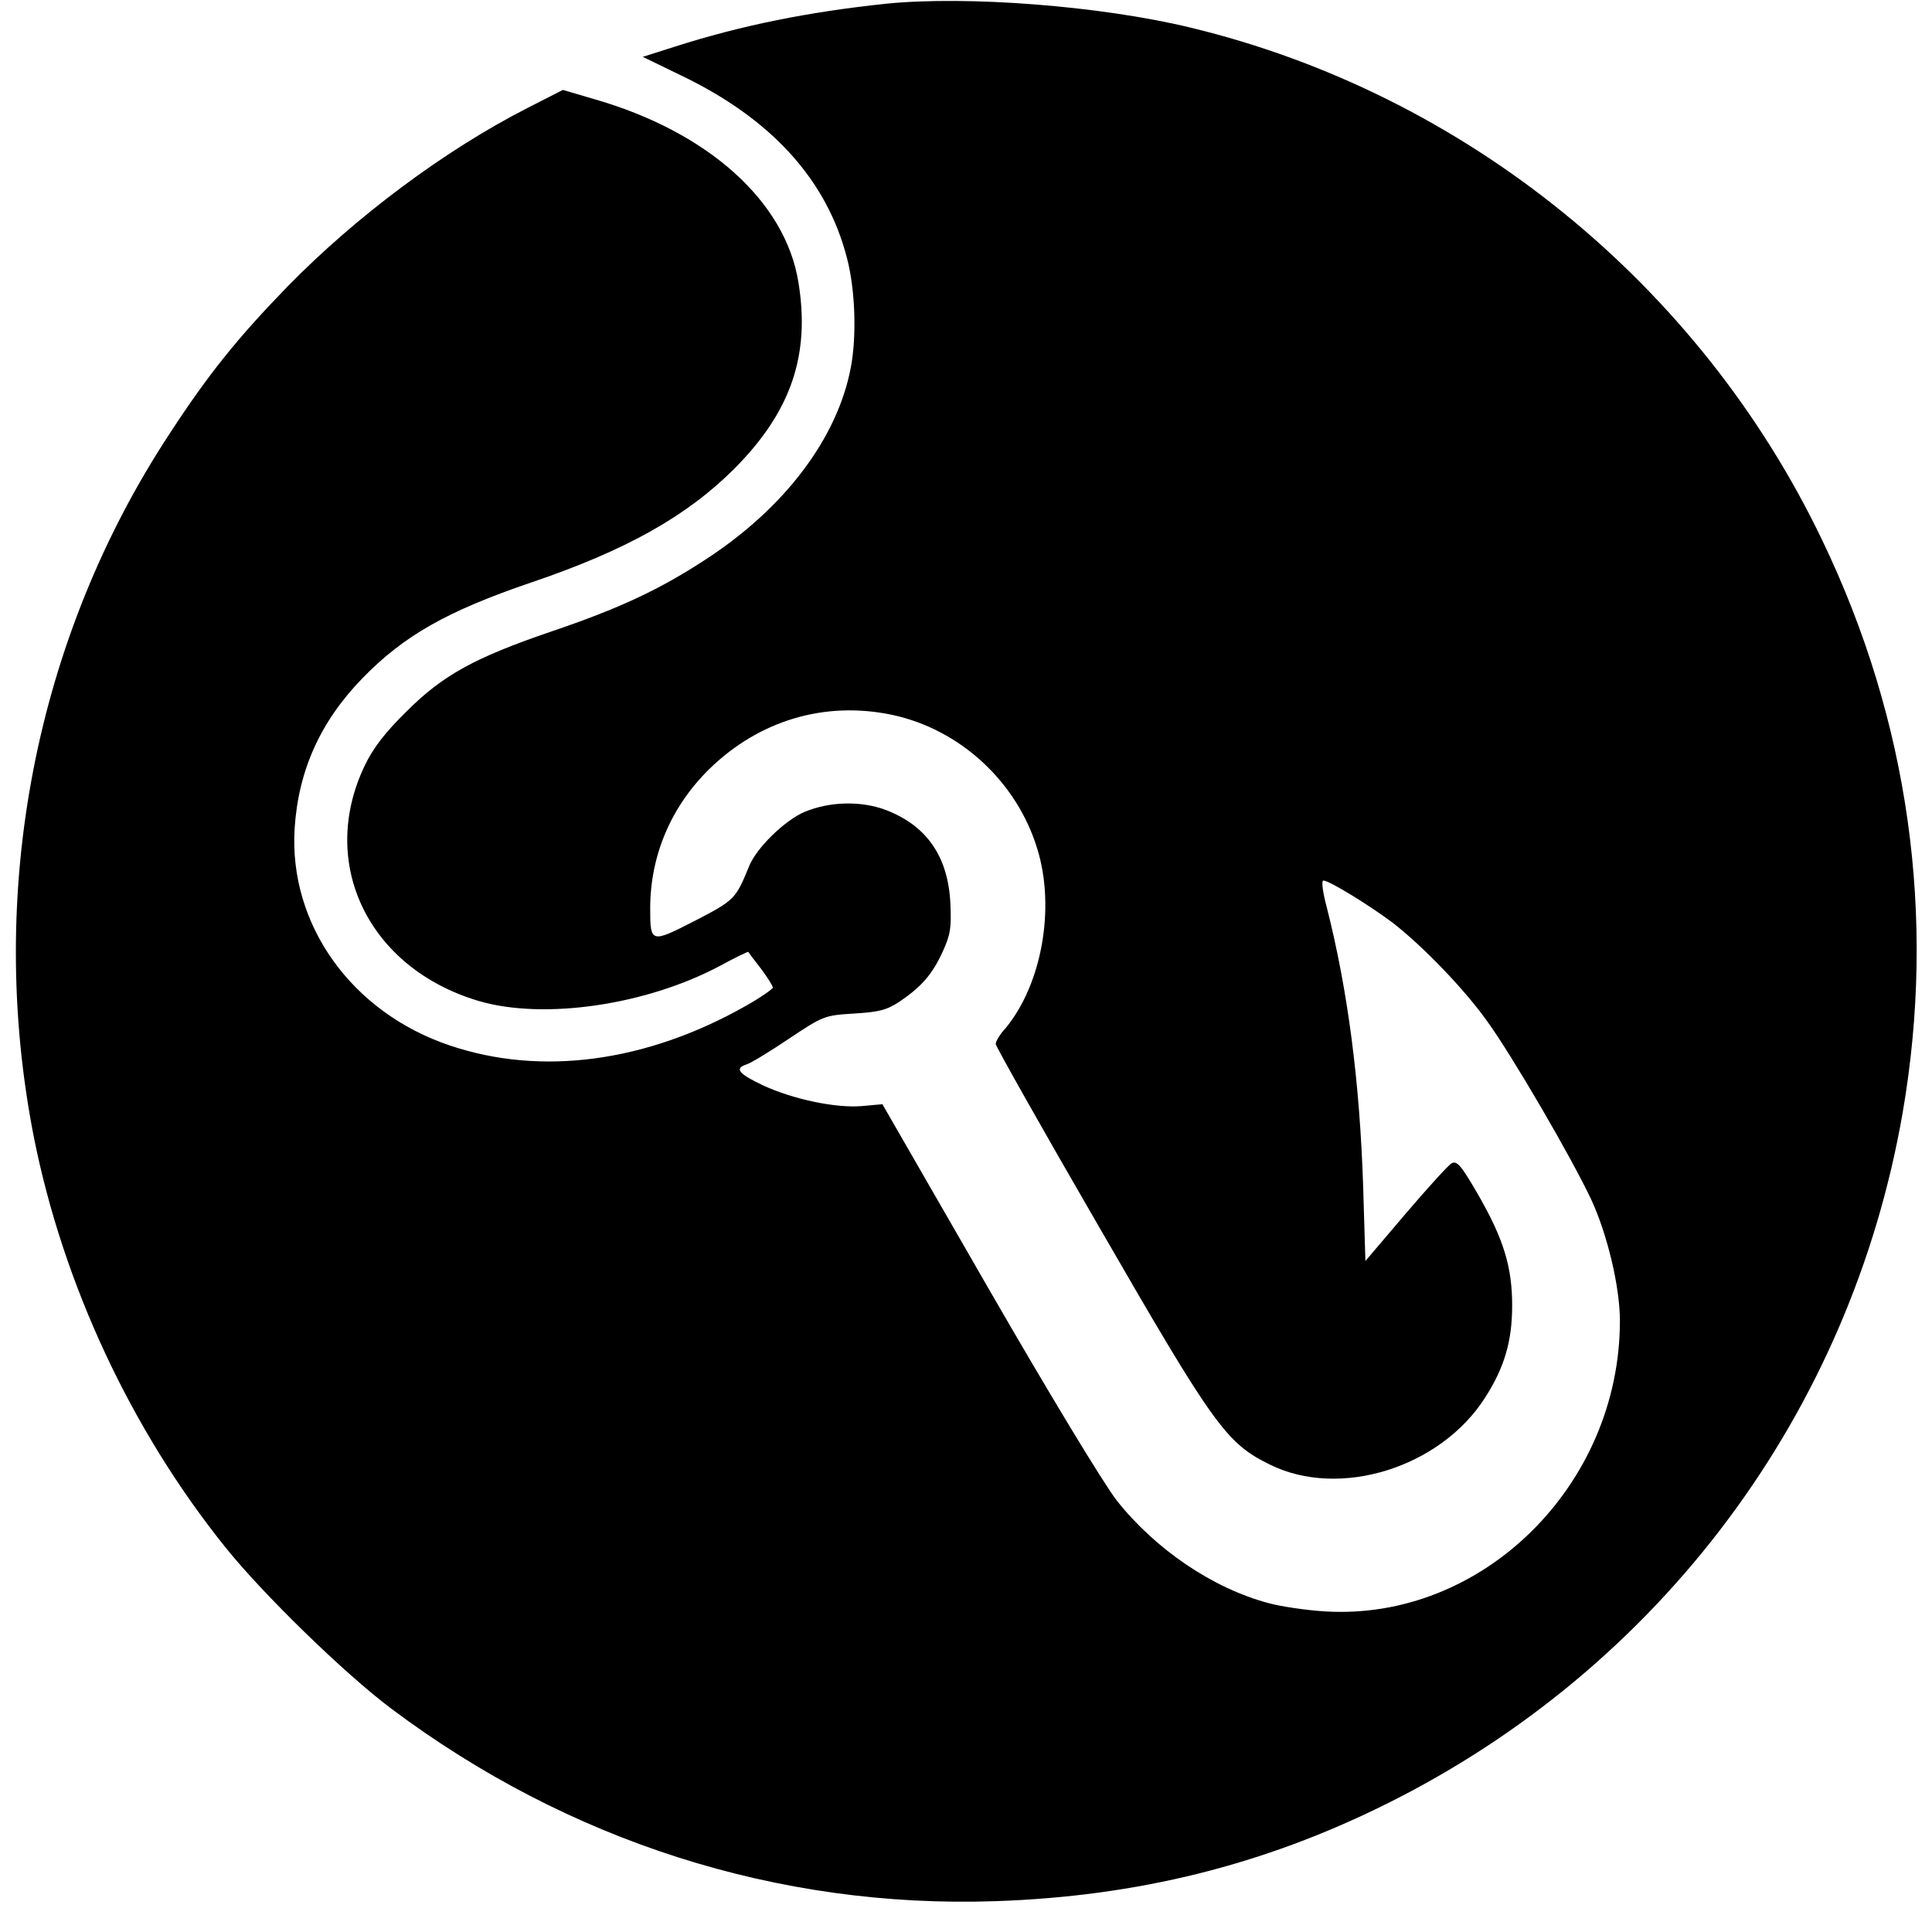
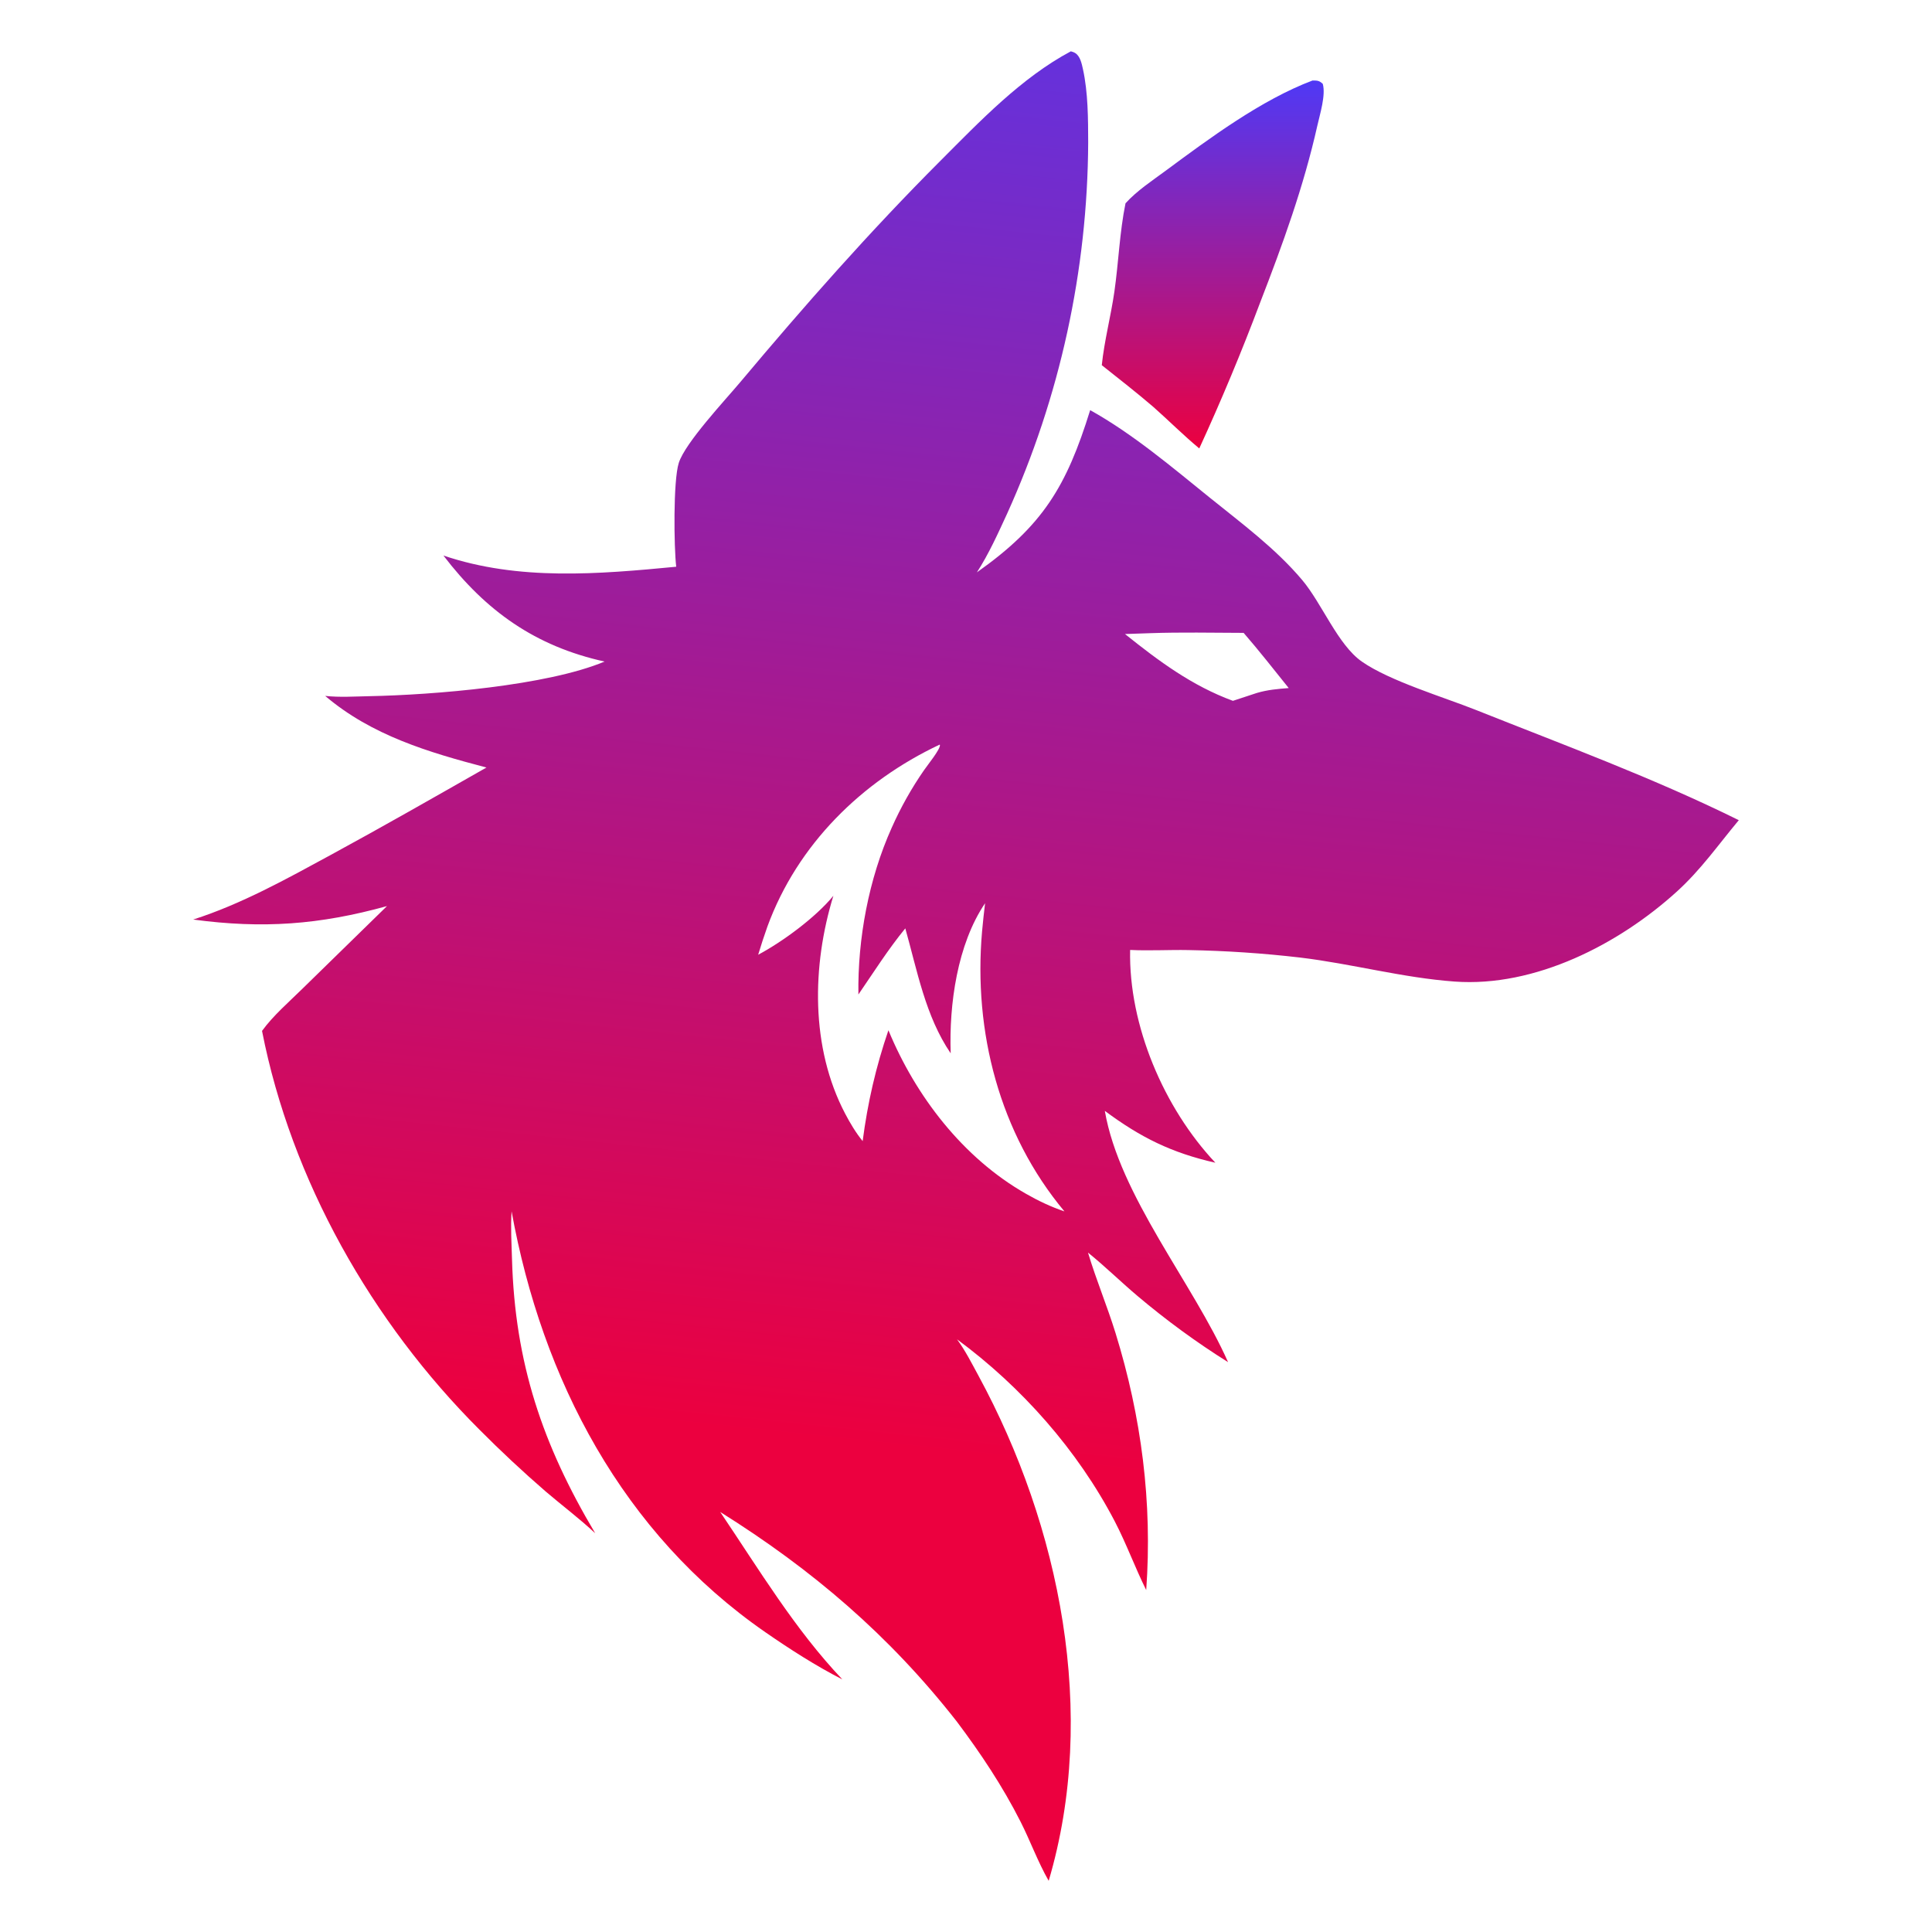
- <svg xmlns="http://www.w3.org/2000/svg" version="1.0" width="520pt" height="520pt" viewBox="0 0 520 520" preserveAspectRatio="xMidYMid meet">
-   <g transform="translate(0,520) scale(0.1,-0.1)" fill="#000000" stroke="none">
-     <path d="M2385 5190 c-208 -22 -389 -58 -570 -116 l-85 -27 101 -49 c245 -117 395 -282 449 -494 22 -85 26 -209 10 -293 -36 -190 -177 -377 -388 -515 -125 -82 -233 -133 -419 -196 -205 -70 -291 -117 -389 -215 -58 -57 -90 -99 -112 -145 -127 -264 10 -546 306 -634 176 -52 453 -11 651 95 40 22 74 38 75 37 1 -2 16 -22 34 -45 17 -23 32 -46 32 -51 0 -4 -33 -27 -72 -49 -268 -152 -551 -190 -797 -107 -265 89 -434 326 -418 584 10 156 69 288 183 405 111 114 227 180 453 257 257 87 420 179 548 307 152 153 204 305 172 501 -35 218 -243 405 -549 493 l-85 25 -96 -49 c-223 -114 -461 -292 -645 -480 -134 -138 -213 -236 -316 -394 -364 -552 -496 -1237 -367 -1895 79 -397 262 -789 516 -1105 102 -127 320 -339 445 -433 477 -358 1043 -539 1628 -519 381 13 720 97 1050 261 738 366 1251 1053 1391 1861 91 527 17 1055 -216 1540 -330 690 -962 1203 -1702 1381 -240 58 -599 86 -818 64z m16 -1914 c183 -39 336 -180 391 -361 49 -159 12 -365 -86 -483 -15 -16 -26 -35 -26 -42 0 -6 125 -228 278 -492 310 -537 342 -582 460 -640 188 -93 459 -8 579 180 52 81 73 152 73 248 0 104 -23 180 -93 301 -44 76 -56 90 -70 82 -9 -5 -65 -67 -124 -136 l-108 -127 -6 199 c-9 281 -41 529 -98 753 -11 41 -15 72 -9 72 16 0 126 -68 187 -114 82 -64 192 -178 254 -265 68 -94 227 -367 280 -480 43 -93 77 -234 77 -326 0 -443 -371 -809 -795 -782 -49 3 -117 13 -150 22 -151 40 -305 145 -409 276 -35 45 -180 284 -346 572 l-285 495 -55 -5 c-70 -6 -185 18 -267 56 -65 31 -77 45 -44 56 11 3 62 34 114 69 93 62 96 63 175 68 67 4 88 9 123 32 59 40 88 73 116 134 21 46 24 64 21 130 -6 127 -64 210 -174 252 -67 25 -150 23 -218 -5 -54 -23 -130 -97 -150 -147 -36 -88 -39 -91 -145 -146 -119 -61 -121 -61 -121 33 0 142 56 274 159 375 134 131 311 184 492 146z" />
-   </g>
+ <svg xmlns="http://www.w3.org/2000/svg" width="640" height="640" viewBox="0 0 640 640" fill="none">
+   <path d="M354.732 17C355.318 17.188 355.659 17.254 356.176 17.572C357.835 18.588 358.347 21.119 358.741 22.912C360.441 30.653 360.455 39.347 360.476 47.234C360.264 89.624 351.12 131.494 333.641 170.113C330.613 176.675 327.544 183.532 323.606 189.603C345.488 174.128 353.286 161.137 361.134 135.864C375.339 143.779 388.249 154.765 400.861 164.939C411.406 173.446 422.577 181.711 431.365 192.135C437.92 199.91 443.174 213.602 451.131 219.159C460.344 225.594 478.107 230.875 489.042 235.232C518.265 246.879 547.775 257.73 576 271.695C569.173 279.874 563.512 288.043 555.509 295.317C536.287 312.789 508.547 327.085 481.876 325.156C464.765 323.92 447.824 319.268 430.752 317.21C418.432 315.774 406.048 314.944 393.646 314.724C387.219 314.601 380.79 314.997 374.368 314.683C373.855 339.673 385.561 367.046 402.605 385.171C388.069 381.864 377.916 376.848 365.988 367.991C370.789 396.049 395.307 425.244 406.81 451.224C396.382 444.713 386.218 437.252 376.832 429.322C371.271 424.623 366.078 419.514 360.412 414.935C363.103 423.925 366.755 432.611 369.53 441.577C378.104 469.286 381.793 497.773 379.696 526.72C375.976 519.261 373.145 511.383 369.276 503.963C357.002 480.421 338.368 459.38 317.03 443.663C319.755 447.362 321.948 451.701 324.141 455.741C351.176 505.553 363.771 567.719 347.391 623.043C343.821 616.819 341.323 609.871 338.072 603.457C332.074 591.624 324.887 580.847 316.935 570.257C294.626 541.778 269.168 520.006 238.576 500.855C251.309 519.72 263.291 539.733 279.034 556.322C270.37 551.915 261.532 546.23 253.535 540.693C206.256 507.958 179.593 457.005 169.47 401.267C169.125 406.501 169.456 411.845 169.605 417.087C170.578 451.486 179.663 478.487 197.168 507.907C191.955 503.016 186.112 498.655 180.676 493.996C173.141 487.469 165.853 480.663 158.827 473.591C123.207 438.012 96.494 391.023 86.801 341.501C90.499 336.407 95.748 331.9 100.243 327.469L128.195 300.153C105.849 306.34 87.042 307.711 64 304.609C79.852 299.545 94.908 291.173 109.496 283.246C126.863 273.808 143.973 264.027 161.148 254.249C142.005 249.231 123.095 243.613 107.719 230.529C112.496 231.051 117.47 230.715 122.272 230.62C143.702 230.197 181.161 227.138 200.286 219.15C177.355 214.094 160.948 202.421 146.889 184.027C171.84 192.478 198.302 190.196 224.005 187.737C223.246 181.301 222.982 159.267 224.848 153.364C226.962 146.681 240.225 132.546 245.271 126.531C266.535 101.188 288.166 76.646 311.561 53.23C324.647 40.133 338.283 25.78 354.732 17ZM251.151 316.273C259.285 311.939 270.203 303.891 276.067 296.742C268.942 319.931 268.475 347.016 279.959 368.9C281.621 372.067 283.503 375.229 285.766 378.008C287.416 365.297 290.144 353.422 294.302 341.281C303.343 363.172 319.055 383.579 339.774 395.4C343.908 397.774 348.089 399.763 352.609 401.292C331.073 375.501 322.418 341.732 325.317 308.6C325.603 305.462 325.938 302.33 326.319 299.202C317.094 312.847 314.366 332.744 314.927 348.927C306.565 336.656 303.848 321.55 299.893 307.532C294.224 314.45 289.415 322.069 284.356 329.437C284.081 310.949 287.794 291.095 295.393 274.192C298.353 267.514 301.938 261.129 306.1 255.125C307.226 253.468 311.544 248.191 311.365 246.773L311.254 246.673C285.426 258.842 264.158 279.775 254.219 306.917C253.121 310.011 252.097 313.131 251.151 316.273ZM380.907 209.752L372.67 210.032C383.855 218.99 394.835 227.163 408.419 232.162L416.326 229.558C419.888 228.504 423.218 228.22 426.904 227.927C421.975 221.8 417.124 215.586 411.97 209.647C401.63 209.622 391.24 209.385 380.907 209.752Z" fill="url(#paint0_linear_310_7)" />
+   <path d="M434.783 26.668C436.407 26.673 437.015 26.682 438.187 27.782C439.231 31.49 437.251 37.774 436.389 41.613C431.855 61.815 424.936 80.869 417.475 100.125C411.316 116.5 404.578 132.65 397.273 148.547C392.028 144.2 387.128 139.279 382.011 134.757C376.467 130.003 370.697 125.514 364.981 120.97C365.824 112.822 367.994 104.724 369.157 96.594C370.542 86.91 370.884 76.913 372.84 67.347C376.585 63.193 381.722 59.827 386.203 56.512C400.699 45.791 417.799 33.085 434.783 26.668Z" fill="url(#paint1_linear_310_7)" />
+   <defs>
+     <linearGradient id="paint0_linear_310_7" x1="376.964" y1="-57.818" x2="319.915" y2="482.193" gradientUnits="userSpaceOnUse">
+       <stop stop-color="#4F39F6" />
+       <stop offset="1" stop-color="#EC003F" />
+     </linearGradient>
+     <linearGradient id="paint1_linear_310_7" x1="401.732" y1="26.668" x2="401.732" y2="148.547" gradientUnits="userSpaceOnUse">
+       <stop stop-color="#4F39F6" />
+       <stop offset="1" stop-color="#EC003F" />
+     </linearGradient>
+   </defs>
</svg>
